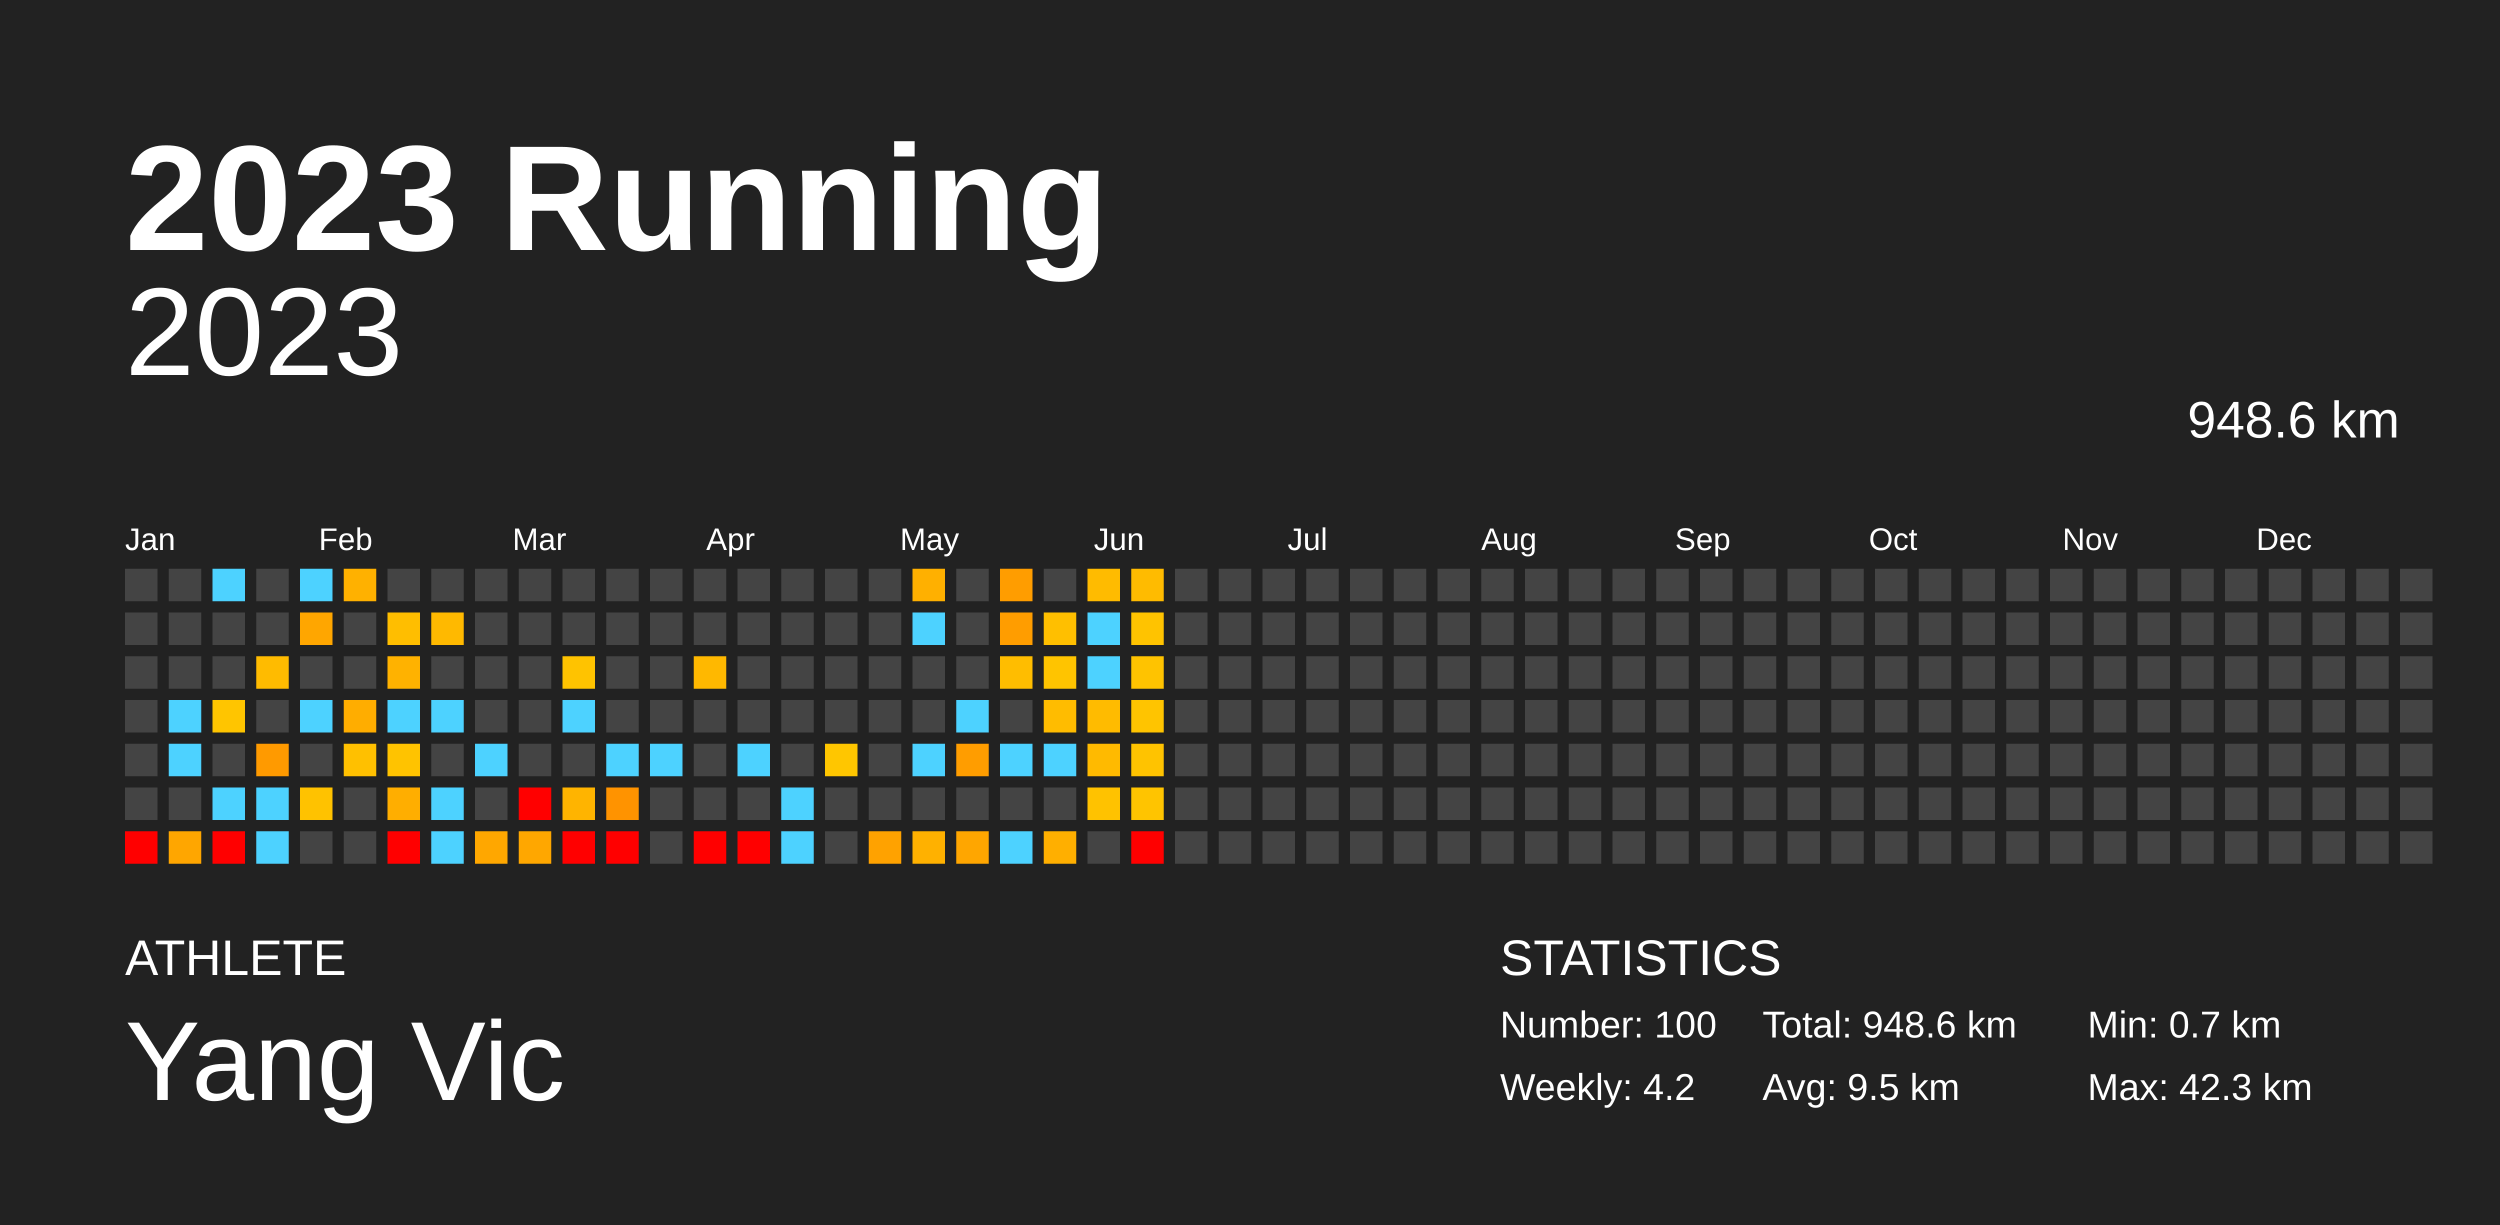
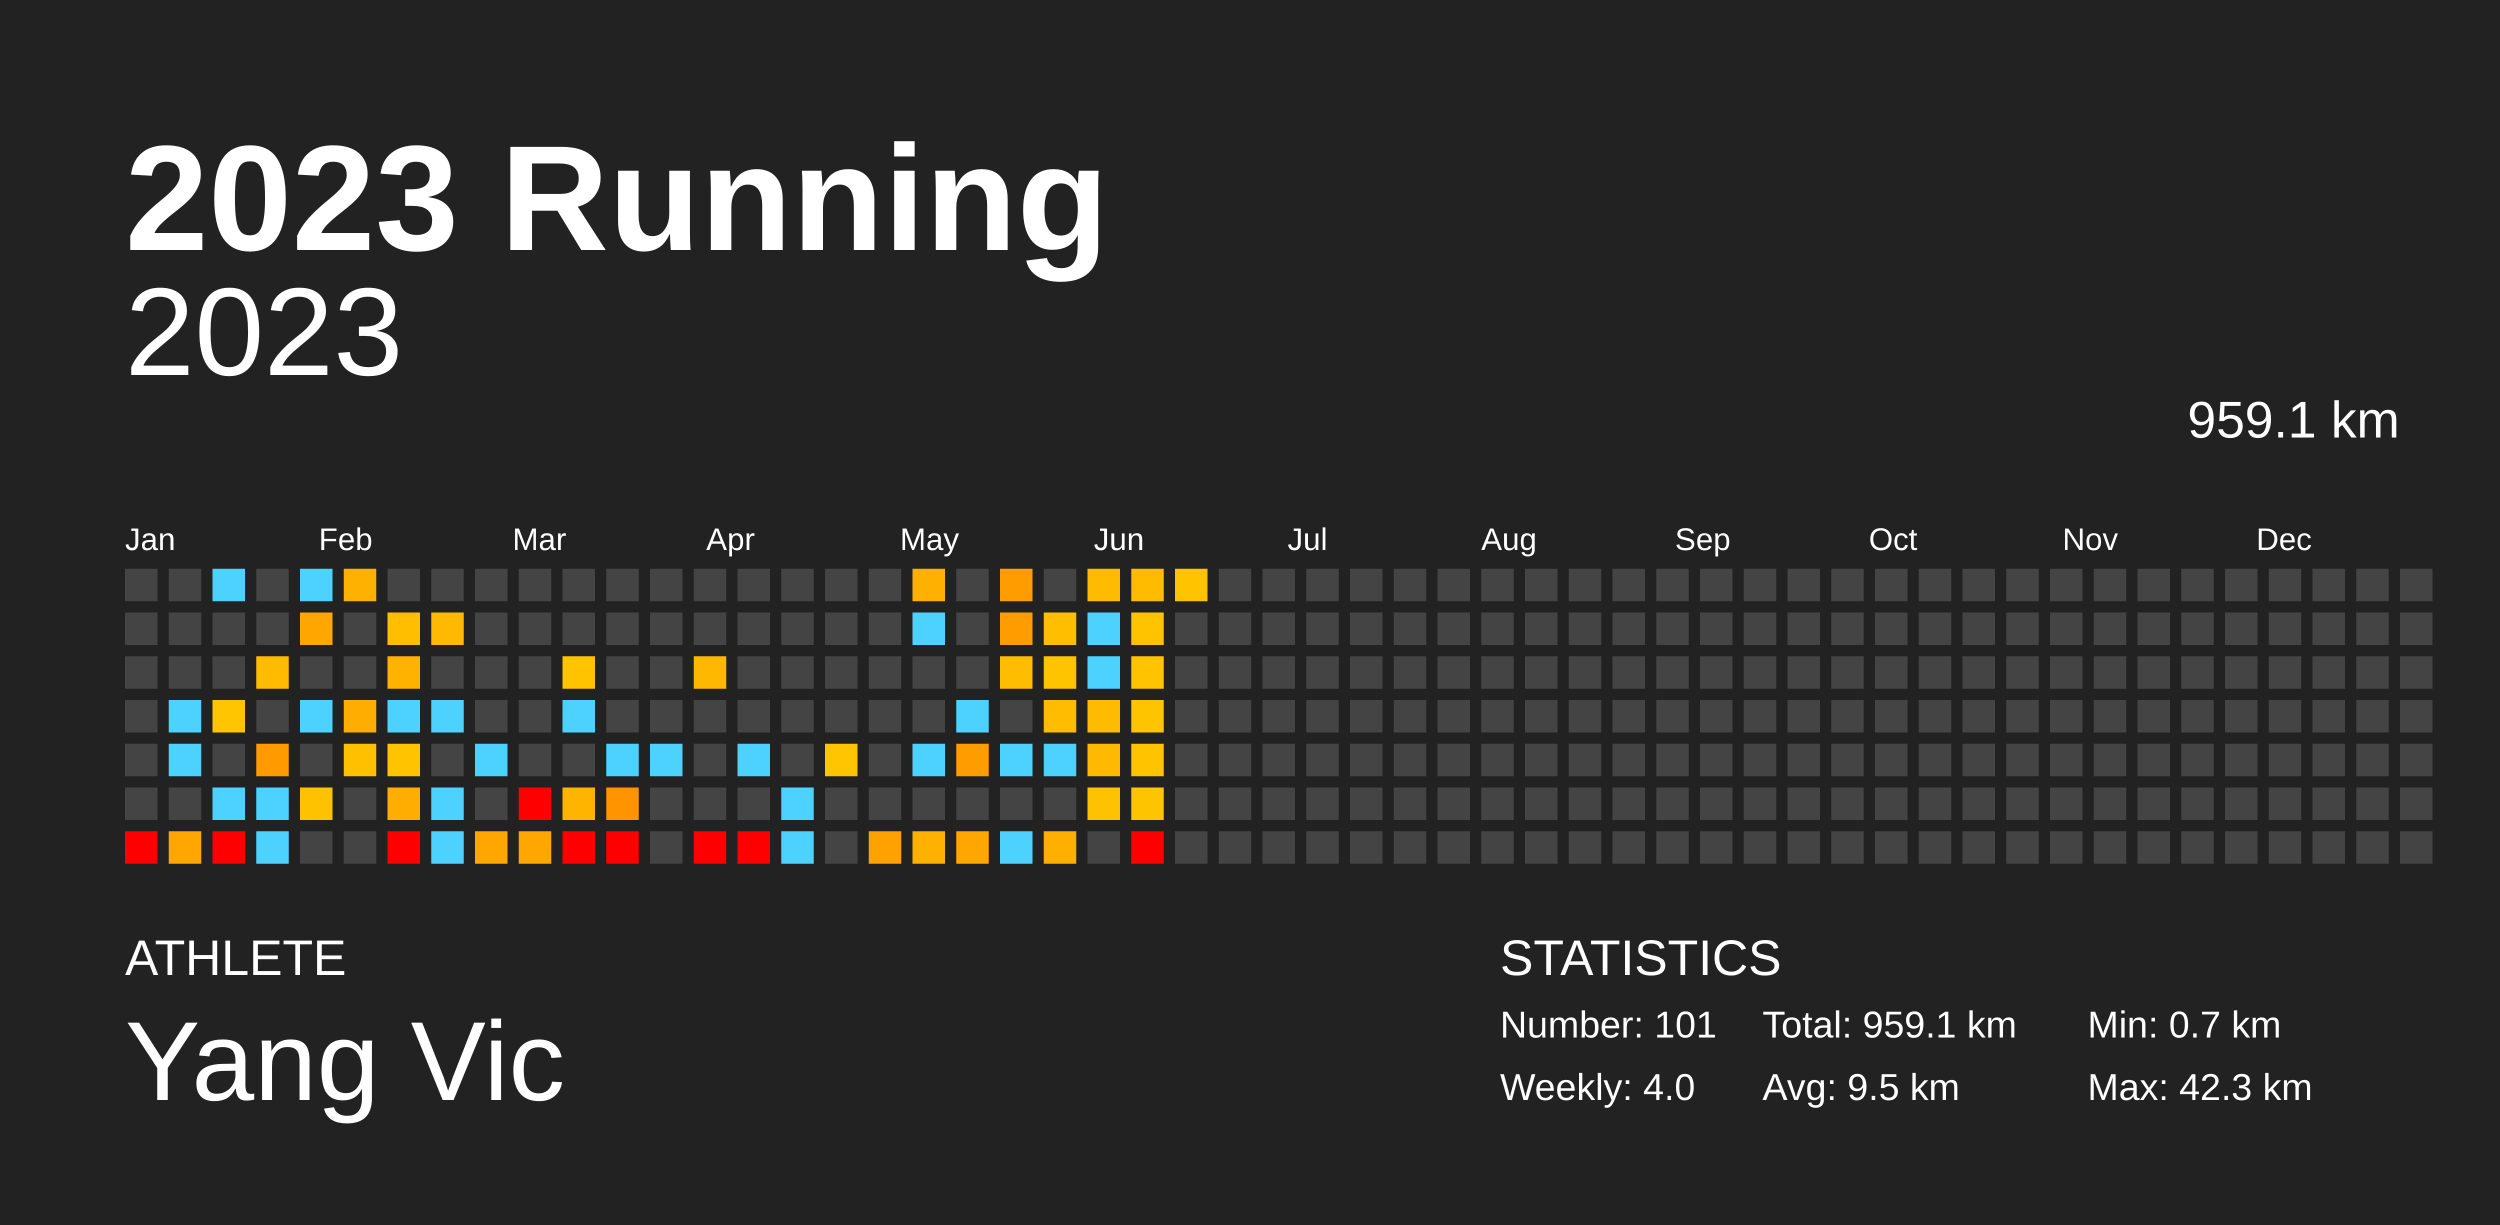
<svg xmlns="http://www.w3.org/2000/svg" baseProfile="full" height="98mm" version="1.1" viewBox="0,0,200,98" width="200mm">
  <defs />
  <rect fill="#222222" height="98" width="200" x="0" y="0" />
  <text fill="#FFFFFF" style="font-size:12px; font-family:Arial; font-weight:bold;" x="10" y="20">2023 Running</text>
  <text fill="#FFFFFF" style="font-size:4px; font-family:Arial" x="10" y="78">ATHLETE</text>
  <text fill="#FFFFFF" style="font-size:9px; font-family:Arial" x="10" y="88">Yang Vic</text>
  <text fill="#FFFFFF" style="font-size:4px; font-family:Arial" x="120" y="78">STATISTICS</text>
-   <text fill="#FFFFFF" style="font-size:3px; font-family:Arial" x="120" y="83">Number: 100</text>
-   <text fill="#FFFFFF" style="font-size:3px; font-family:Arial" x="120" y="88">Weekly: 4.2</text>
-   <text fill="#FFFFFF" style="font-size:3px; font-family:Arial" x="141" y="83">Total: 948.6 km</text>
+   <text fill="#FFFFFF" style="font-size:3px; font-family:Arial" x="120" y="83">Number: 101</text>
+   <text fill="#FFFFFF" style="font-size:3px; font-family:Arial" x="120" y="88">Weekly: 4.0</text>
+   <text fill="#FFFFFF" style="font-size:3px; font-family:Arial" x="141" y="83">Total: 959.1 km</text>
  <text fill="#FFFFFF" style="font-size:3px; font-family:Arial" x="141" y="88">Avg: 9.5 km</text>
  <text fill="#FFFFFF" style="font-size:3px; font-family:Arial" x="167" y="83">Min: 0.7 km</text>
  <text fill="#FFFFFF" style="font-size:3px; font-family:Arial" x="167" y="88">Max: 42.3 km</text>
  <text alignment-baseline="hanging" fill="#FFFFFF" style="font-size:10.0px; font-family:Arial;" x="10" y="30">2023</text>
-   <text alignment-baseline="hanging" fill="#FFFFFF" style="font-size:4.125px; font-family:Arial;" x="175" y="35">948.6 km</text>
+   <text alignment-baseline="hanging" fill="#FFFFFF" style="font-size:4.125px; font-family:Arial;" x="175" y="35">959.1 km</text>
  <text fill="#FFFFFF" style="font-size:2.5px; font-family:Arial" x="10.0" y="44">Jan</text>
  <text fill="#FFFFFF" style="font-size:2.5px; font-family:Arial" x="25.5" y="44">Feb</text>
  <text fill="#FFFFFF" style="font-size:2.5px; font-family:Arial" x="41.0" y="44">Mar</text>
  <text fill="#FFFFFF" style="font-size:2.5px; font-family:Arial" x="56.5" y="44">Apr</text>
  <text fill="#FFFFFF" style="font-size:2.5px; font-family:Arial" x="72.0" y="44">May</text>
  <text fill="#FFFFFF" style="font-size:2.5px; font-family:Arial" x="87.5" y="44">Jun</text>
  <text fill="#FFFFFF" style="font-size:2.5px; font-family:Arial" x="103.0" y="44">Jul</text>
  <text fill="#FFFFFF" style="font-size:2.5px; font-family:Arial" x="118.5" y="44">Aug</text>
  <text fill="#FFFFFF" style="font-size:2.5px; font-family:Arial" x="134.0" y="44">Sep</text>
  <text fill="#FFFFFF" style="font-size:2.5px; font-family:Arial" x="149.5" y="44">Oct</text>
  <text fill="#FFFFFF" style="font-size:2.5px; font-family:Arial" x="165.0" y="44">Nov</text>
  <text fill="#FFFFFF" style="font-size:2.5px; font-family:Arial" x="180.5" y="44">Dec</text>
  <rect fill="#444444" height="2.6" width="2.6" x="10.0" y="45.5" />
  <rect fill="#444444" height="2.6" width="2.6" x="10.0" y="49.0" />
  <rect fill="#444444" height="2.6" width="2.6" x="10.0" y="52.5" />
  <rect fill="#444444" height="2.6" width="2.6" x="10.0" y="56.0" />
  <rect fill="#444444" height="2.6" width="2.6" x="10.0" y="59.5" />
  <rect fill="#444444" height="2.6" width="2.6" x="10.0" y="63.0" />
  <rect fill="red" height="2.6" width="2.6" x="10.0" y="66.5" />
  <rect fill="#444444" height="2.6" width="2.6" x="13.5" y="45.5" />
  <rect fill="#444444" height="2.6" width="2.6" x="13.5" y="49.0" />
  <rect fill="#444444" height="2.6" width="2.6" x="13.5" y="52.5" />
  <rect fill="#4dd2ff" height="2.6" width="2.6" x="13.5" y="56.0" />
  <rect fill="#4dd2ff" height="2.6" width="2.6" x="13.5" y="59.5" />
  <rect fill="#444444" height="2.6" width="2.6" x="13.5" y="63.0" />
  <rect fill="#ffa600" height="2.6" width="2.6" x="13.5" y="66.5" />
  <rect fill="#4dd2ff" height="2.6" width="2.6" x="17.0" y="45.5" />
  <rect fill="#444444" height="2.6" width="2.6" x="17.0" y="49.0" />
  <rect fill="#444444" height="2.6" width="2.6" x="17.0" y="52.5" />
  <rect fill="#ffc500" height="2.6" width="2.6" x="17.0" y="56.0" />
  <rect fill="#444444" height="2.6" width="2.6" x="17.0" y="59.5" />
  <rect fill="#4dd2ff" height="2.6" width="2.6" x="17.0" y="63.0" />
  <rect fill="red" height="2.6" width="2.6" x="17.0" y="66.5" />
  <rect fill="#444444" height="2.6" width="2.6" x="20.5" y="45.5" />
  <rect fill="#444444" height="2.6" width="2.6" x="20.5" y="49.0" />
  <rect fill="#ffbb00" height="2.6" width="2.6" x="20.5" y="52.5" />
  <rect fill="#444444" height="2.6" width="2.6" x="20.5" y="56.0" />
  <rect fill="#ff9a00" height="2.6" width="2.6" x="20.5" y="59.5" />
  <rect fill="#4dd2ff" height="2.6" width="2.6" x="20.5" y="63.0" />
  <rect fill="#4dd2ff" height="2.6" width="2.6" x="20.5" y="66.5" />
  <rect fill="#4dd2ff" height="2.6" width="2.6" x="24.0" y="45.5" />
  <rect fill="#ffa600" height="2.6" width="2.6" x="24.0" y="49.0" />
  <rect fill="#444444" height="2.6" width="2.6" x="24.0" y="52.5" />
  <rect fill="#4dd2ff" height="2.6" width="2.6" x="24.0" y="56.0" />
  <rect fill="#444444" height="2.6" width="2.6" x="24.0" y="59.5" />
  <rect fill="#ffc200" height="2.6" width="2.6" x="24.0" y="63.0" />
  <rect fill="#444444" height="2.6" width="2.6" x="24.0" y="66.5" />
  <rect fill="#ffb100" height="2.6" width="2.6" x="27.5" y="45.5" />
  <rect fill="#444444" height="2.6" width="2.6" x="27.5" y="49.0" />
  <rect fill="#444444" height="2.6" width="2.6" x="27.5" y="52.5" />
  <rect fill="#ffad00" height="2.6" width="2.6" x="27.5" y="56.0" />
  <rect fill="#ffc000" height="2.6" width="2.6" x="27.5" y="59.5" />
  <rect fill="#444444" height="2.6" width="2.6" x="27.5" y="63.0" />
  <rect fill="#444444" height="2.6" width="2.6" x="27.5" y="66.5" />
  <rect fill="#444444" height="2.6" width="2.6" x="31.0" y="45.5" />
  <rect fill="#ffbe00" height="2.6" width="2.6" x="31.0" y="49.0" />
  <rect fill="#ffb200" height="2.6" width="2.6" x="31.0" y="52.5" />
  <rect fill="#4dd2ff" height="2.6" width="2.6" x="31.0" y="56.0" />
  <rect fill="#ffc300" height="2.6" width="2.6" x="31.0" y="59.5" />
  <rect fill="#ffae00" height="2.6" width="2.6" x="31.0" y="63.0" />
  <rect fill="red" height="2.6" width="2.6" x="31.0" y="66.5" />
  <rect fill="#444444" height="2.6" width="2.6" x="34.5" y="45.5" />
  <rect fill="#ffb900" height="2.6" width="2.6" x="34.5" y="49.0" />
  <rect fill="#444444" height="2.6" width="2.6" x="34.5" y="52.5" />
  <rect fill="#4dd2ff" height="2.6" width="2.6" x="34.5" y="56.0" />
  <rect fill="#444444" height="2.6" width="2.6" x="34.5" y="59.5" />
  <rect fill="#4dd2ff" height="2.6" width="2.6" x="34.5" y="63.0" />
  <rect fill="#4dd2ff" height="2.6" width="2.6" x="34.5" y="66.5" />
  <rect fill="#444444" height="2.6" width="2.6" x="38.0" y="45.5" />
  <rect fill="#444444" height="2.6" width="2.6" x="38.0" y="49.0" />
  <rect fill="#444444" height="2.6" width="2.6" x="38.0" y="52.5" />
  <rect fill="#444444" height="2.6" width="2.6" x="38.0" y="56.0" />
  <rect fill="#4dd2ff" height="2.6" width="2.6" x="38.0" y="59.5" />
  <rect fill="#444444" height="2.6" width="2.6" x="38.0" y="63.0" />
  <rect fill="#ffa700" height="2.6" width="2.6" x="38.0" y="66.5" />
  <rect fill="#444444" height="2.6" width="2.6" x="41.5" y="45.5" />
  <rect fill="#444444" height="2.6" width="2.6" x="41.5" y="49.0" />
  <rect fill="#444444" height="2.6" width="2.6" x="41.5" y="52.5" />
  <rect fill="#444444" height="2.6" width="2.6" x="41.5" y="56.0" />
  <rect fill="#444444" height="2.6" width="2.6" x="41.5" y="59.5" />
  <rect fill="red" height="2.6" width="2.6" x="41.5" y="63.0" />
  <rect fill="#ffa700" height="2.6" width="2.6" x="41.5" y="66.5" />
  <rect fill="#444444" height="2.6" width="2.6" x="45.0" y="45.5" />
  <rect fill="#444444" height="2.6" width="2.6" x="45.0" y="49.0" />
  <rect fill="#ffc300" height="2.6" width="2.6" x="45.0" y="52.5" />
  <rect fill="#4dd2ff" height="2.6" width="2.6" x="45.0" y="56.0" />
  <rect fill="#444444" height="2.6" width="2.6" x="45.0" y="59.5" />
  <rect fill="#ffb400" height="2.6" width="2.6" x="45.0" y="63.0" />
  <rect fill="red" height="2.6" width="2.6" x="45.0" y="66.5" />
  <rect fill="#444444" height="2.6" width="2.6" x="48.5" y="45.5" />
  <rect fill="#444444" height="2.6" width="2.6" x="48.5" y="49.0" />
  <rect fill="#444444" height="2.6" width="2.6" x="48.5" y="52.5" />
  <rect fill="#444444" height="2.6" width="2.6" x="48.5" y="56.0" />
  <rect fill="#4dd2ff" height="2.6" width="2.6" x="48.5" y="59.5" />
  <rect fill="#ff9300" height="2.6" width="2.6" x="48.5" y="63.0" />
  <rect fill="red" height="2.6" width="2.6" x="48.5" y="66.5" />
  <rect fill="#444444" height="2.6" width="2.6" x="52.0" y="45.5" />
  <rect fill="#444444" height="2.6" width="2.6" x="52.0" y="49.0" />
  <rect fill="#444444" height="2.6" width="2.6" x="52.0" y="52.5" />
  <rect fill="#444444" height="2.6" width="2.6" x="52.0" y="56.0" />
  <rect fill="#4dd2ff" height="2.6" width="2.6" x="52.0" y="59.5" />
  <rect fill="#444444" height="2.6" width="2.6" x="52.0" y="63.0" />
  <rect fill="#444444" height="2.6" width="2.6" x="52.0" y="66.5" />
  <rect fill="#444444" height="2.6" width="2.6" x="55.5" y="45.5" />
  <rect fill="#444444" height="2.6" width="2.6" x="55.5" y="49.0" />
  <rect fill="#ffb800" height="2.6" width="2.6" x="55.5" y="52.5" />
  <rect fill="#444444" height="2.6" width="2.6" x="55.5" y="56.0" />
  <rect fill="#444444" height="2.6" width="2.6" x="55.5" y="59.5" />
  <rect fill="#444444" height="2.6" width="2.6" x="55.5" y="63.0" />
  <rect fill="red" height="2.6" width="2.6" x="55.5" y="66.5" />
  <rect fill="#444444" height="2.6" width="2.6" x="59.0" y="45.5" />
  <rect fill="#444444" height="2.6" width="2.6" x="59.0" y="49.0" />
  <rect fill="#444444" height="2.6" width="2.6" x="59.0" y="52.5" />
  <rect fill="#444444" height="2.6" width="2.6" x="59.0" y="56.0" />
  <rect fill="#4dd2ff" height="2.6" width="2.6" x="59.0" y="59.5" />
  <rect fill="#444444" height="2.6" width="2.6" x="59.0" y="63.0" />
  <rect fill="red" height="2.6" width="2.6" x="59.0" y="66.5" />
  <rect fill="#444444" height="2.6" width="2.6" x="62.5" y="45.5" />
  <rect fill="#444444" height="2.6" width="2.6" x="62.5" y="49.0" />
  <rect fill="#444444" height="2.6" width="2.6" x="62.5" y="52.5" />
  <rect fill="#444444" height="2.6" width="2.6" x="62.5" y="56.0" />
  <rect fill="#444444" height="2.6" width="2.6" x="62.5" y="59.5" />
  <rect fill="#4dd2ff" height="2.6" width="2.6" x="62.5" y="63.0" />
  <rect fill="#4dd2ff" height="2.6" width="2.6" x="62.5" y="66.5" />
  <rect fill="#444444" height="2.6" width="2.6" x="66.0" y="45.5" />
  <rect fill="#444444" height="2.6" width="2.6" x="66.0" y="49.0" />
  <rect fill="#444444" height="2.6" width="2.6" x="66.0" y="52.5" />
  <rect fill="#444444" height="2.6" width="2.6" x="66.0" y="56.0" />
  <rect fill="#ffc600" height="2.6" width="2.6" x="66.0" y="59.5" />
  <rect fill="#444444" height="2.6" width="2.6" x="66.0" y="63.0" />
  <rect fill="#444444" height="2.6" width="2.6" x="66.0" y="66.5" />
  <rect fill="#444444" height="2.6" width="2.6" x="69.5" y="45.5" />
  <rect fill="#444444" height="2.6" width="2.6" x="69.5" y="49.0" />
  <rect fill="#444444" height="2.6" width="2.6" x="69.5" y="52.5" />
  <rect fill="#444444" height="2.6" width="2.6" x="69.5" y="56.0" />
  <rect fill="#444444" height="2.6" width="2.6" x="69.5" y="59.5" />
  <rect fill="#444444" height="2.6" width="2.6" x="69.5" y="63.0" />
  <rect fill="#ffa200" height="2.6" width="2.6" x="69.5" y="66.5" />
  <rect fill="#ffb000" height="2.6" width="2.6" x="73.0" y="45.5" />
  <rect fill="#4dd2ff" height="2.6" width="2.6" x="73.0" y="49.0" />
  <rect fill="#444444" height="2.6" width="2.6" x="73.0" y="52.5" />
  <rect fill="#444444" height="2.6" width="2.6" x="73.0" y="56.0" />
  <rect fill="#4dd2ff" height="2.6" width="2.6" x="73.0" y="59.5" />
  <rect fill="#444444" height="2.6" width="2.6" x="73.0" y="63.0" />
  <rect fill="#ffb100" height="2.6" width="2.6" x="73.0" y="66.5" />
  <rect fill="#444444" height="2.6" width="2.6" x="76.5" y="45.5" />
  <rect fill="#444444" height="2.6" width="2.6" x="76.5" y="49.0" />
  <rect fill="#444444" height="2.6" width="2.6" x="76.5" y="52.5" />
  <rect fill="#4dd2ff" height="2.6" width="2.6" x="76.5" y="56.0" />
  <rect fill="#ff9d00" height="2.6" width="2.6" x="76.5" y="59.5" />
  <rect fill="#444444" height="2.6" width="2.6" x="76.5" y="63.0" />
  <rect fill="#ffa600" height="2.6" width="2.6" x="76.5" y="66.5" />
  <rect fill="#ff9d00" height="2.6" width="2.6" x="80.0" y="45.5" />
  <rect fill="#ff9d00" height="2.6" width="2.6" x="80.0" y="49.0" />
  <rect fill="#ffbd00" height="2.6" width="2.6" x="80.0" y="52.5" />
  <rect fill="#444444" height="2.6" width="2.6" x="80.0" y="56.0" />
  <rect fill="#4dd2ff" height="2.6" width="2.6" x="80.0" y="59.5" />
  <rect fill="#444444" height="2.6" width="2.6" x="80.0" y="63.0" />
  <rect fill="#4dd2ff" height="2.6" width="2.6" x="80.0" y="66.5" />
  <rect fill="#444444" height="2.6" width="2.6" x="83.5" y="45.5" />
  <rect fill="#ffbf00" height="2.6" width="2.6" x="83.5" y="49.0" />
  <rect fill="#ffc400" height="2.6" width="2.6" x="83.5" y="52.5" />
  <rect fill="#ffbc00" height="2.6" width="2.6" x="83.5" y="56.0" />
  <rect fill="#4dd2ff" height="2.6" width="2.6" x="83.5" y="59.5" />
  <rect fill="#444444" height="2.6" width="2.6" x="83.5" y="63.0" />
  <rect fill="#ffaf00" height="2.6" width="2.6" x="83.5" y="66.5" />
  <rect fill="#ffbb00" height="2.6" width="2.6" x="87.0" y="45.5" />
  <rect fill="#4dd2ff" height="2.6" width="2.6" x="87.0" y="49.0" />
  <rect fill="#4dd2ff" height="2.6" width="2.6" x="87.0" y="52.5" />
  <rect fill="#ffbb00" height="2.6" width="2.6" x="87.0" y="56.0" />
  <rect fill="#ffba00" height="2.6" width="2.6" x="87.0" y="59.5" />
  <rect fill="#ffc200" height="2.6" width="2.6" x="87.0" y="63.0" />
  <rect fill="#444444" height="2.6" width="2.6" x="87.0" y="66.5" />
  <rect fill="#ffbb00" height="2.6" width="2.6" x="90.5" y="45.5" />
  <rect fill="#ffc300" height="2.6" width="2.6" x="90.5" y="49.0" />
  <rect fill="#ffc300" height="2.6" width="2.6" x="90.5" y="52.5" />
  <rect fill="#ffc400" height="2.6" width="2.6" x="90.5" y="56.0" />
  <rect fill="#ffc300" height="2.6" width="2.6" x="90.5" y="59.5" />
  <rect fill="#ffc400" height="2.6" width="2.6" x="90.5" y="63.0" />
  <rect fill="red" height="2.6" width="2.6" x="90.5" y="66.5" />
-   <rect fill="#444444" height="2.6" width="2.6" x="94.0" y="45.5" />
+   <rect fill="#ffc300" height="2.6" width="2.6" x="94.0" y="45.5" />
  <rect fill="#444444" height="2.6" width="2.6" x="94.0" y="49.0" />
  <rect fill="#444444" height="2.6" width="2.6" x="94.0" y="52.5" />
  <rect fill="#444444" height="2.6" width="2.6" x="94.0" y="56.0" />
  <rect fill="#444444" height="2.6" width="2.6" x="94.0" y="59.5" />
  <rect fill="#444444" height="2.6" width="2.6" x="94.0" y="63.0" />
  <rect fill="#444444" height="2.6" width="2.6" x="94.0" y="66.5" />
  <rect fill="#444444" height="2.6" width="2.6" x="97.5" y="45.5" />
  <rect fill="#444444" height="2.6" width="2.6" x="97.5" y="49.0" />
  <rect fill="#444444" height="2.6" width="2.6" x="97.5" y="52.5" />
  <rect fill="#444444" height="2.6" width="2.6" x="97.5" y="56.0" />
  <rect fill="#444444" height="2.6" width="2.6" x="97.5" y="59.5" />
  <rect fill="#444444" height="2.6" width="2.6" x="97.5" y="63.0" />
  <rect fill="#444444" height="2.6" width="2.6" x="97.5" y="66.5" />
  <rect fill="#444444" height="2.6" width="2.6" x="101.0" y="45.5" />
  <rect fill="#444444" height="2.6" width="2.6" x="101.0" y="49.0" />
  <rect fill="#444444" height="2.6" width="2.6" x="101.0" y="52.5" />
  <rect fill="#444444" height="2.6" width="2.6" x="101.0" y="56.0" />
  <rect fill="#444444" height="2.6" width="2.6" x="101.0" y="59.5" />
  <rect fill="#444444" height="2.6" width="2.6" x="101.0" y="63.0" />
  <rect fill="#444444" height="2.6" width="2.6" x="101.0" y="66.5" />
  <rect fill="#444444" height="2.6" width="2.6" x="104.5" y="45.5" />
  <rect fill="#444444" height="2.6" width="2.6" x="104.5" y="49.0" />
  <rect fill="#444444" height="2.6" width="2.6" x="104.5" y="52.5" />
  <rect fill="#444444" height="2.6" width="2.6" x="104.5" y="56.0" />
  <rect fill="#444444" height="2.6" width="2.6" x="104.5" y="59.5" />
  <rect fill="#444444" height="2.6" width="2.6" x="104.5" y="63.0" />
  <rect fill="#444444" height="2.6" width="2.6" x="104.5" y="66.5" />
  <rect fill="#444444" height="2.6" width="2.6" x="108.0" y="45.5" />
  <rect fill="#444444" height="2.6" width="2.6" x="108.0" y="49.0" />
  <rect fill="#444444" height="2.6" width="2.6" x="108.0" y="52.5" />
  <rect fill="#444444" height="2.6" width="2.6" x="108.0" y="56.0" />
  <rect fill="#444444" height="2.6" width="2.6" x="108.0" y="59.5" />
  <rect fill="#444444" height="2.6" width="2.6" x="108.0" y="63.0" />
  <rect fill="#444444" height="2.6" width="2.6" x="108.0" y="66.5" />
  <rect fill="#444444" height="2.6" width="2.6" x="111.5" y="45.5" />
  <rect fill="#444444" height="2.6" width="2.6" x="111.5" y="49.0" />
  <rect fill="#444444" height="2.6" width="2.6" x="111.5" y="52.5" />
  <rect fill="#444444" height="2.6" width="2.6" x="111.5" y="56.0" />
  <rect fill="#444444" height="2.6" width="2.6" x="111.5" y="59.5" />
  <rect fill="#444444" height="2.6" width="2.6" x="111.5" y="63.0" />
  <rect fill="#444444" height="2.6" width="2.6" x="111.5" y="66.5" />
  <rect fill="#444444" height="2.6" width="2.6" x="115.0" y="45.5" />
  <rect fill="#444444" height="2.6" width="2.6" x="115.0" y="49.0" />
  <rect fill="#444444" height="2.6" width="2.6" x="115.0" y="52.5" />
  <rect fill="#444444" height="2.6" width="2.6" x="115.0" y="56.0" />
  <rect fill="#444444" height="2.6" width="2.6" x="115.0" y="59.5" />
  <rect fill="#444444" height="2.6" width="2.6" x="115.0" y="63.0" />
  <rect fill="#444444" height="2.6" width="2.6" x="115.0" y="66.5" />
  <rect fill="#444444" height="2.6" width="2.6" x="118.5" y="45.5" />
  <rect fill="#444444" height="2.6" width="2.6" x="118.5" y="49.0" />
  <rect fill="#444444" height="2.6" width="2.6" x="118.5" y="52.5" />
  <rect fill="#444444" height="2.6" width="2.6" x="118.5" y="56.0" />
  <rect fill="#444444" height="2.6" width="2.6" x="118.5" y="59.5" />
  <rect fill="#444444" height="2.6" width="2.6" x="118.5" y="63.0" />
  <rect fill="#444444" height="2.6" width="2.6" x="118.5" y="66.5" />
  <rect fill="#444444" height="2.6" width="2.6" x="122.0" y="45.5" />
  <rect fill="#444444" height="2.6" width="2.6" x="122.0" y="49.0" />
  <rect fill="#444444" height="2.6" width="2.6" x="122.0" y="52.5" />
  <rect fill="#444444" height="2.6" width="2.6" x="122.0" y="56.0" />
  <rect fill="#444444" height="2.6" width="2.6" x="122.0" y="59.5" />
  <rect fill="#444444" height="2.6" width="2.6" x="122.0" y="63.0" />
  <rect fill="#444444" height="2.6" width="2.6" x="122.0" y="66.5" />
  <rect fill="#444444" height="2.6" width="2.6" x="125.5" y="45.5" />
  <rect fill="#444444" height="2.6" width="2.6" x="125.5" y="49.0" />
  <rect fill="#444444" height="2.6" width="2.6" x="125.5" y="52.5" />
  <rect fill="#444444" height="2.6" width="2.6" x="125.5" y="56.0" />
  <rect fill="#444444" height="2.6" width="2.6" x="125.5" y="59.5" />
  <rect fill="#444444" height="2.6" width="2.6" x="125.5" y="63.0" />
  <rect fill="#444444" height="2.6" width="2.6" x="125.5" y="66.5" />
  <rect fill="#444444" height="2.6" width="2.6" x="129.0" y="45.5" />
  <rect fill="#444444" height="2.6" width="2.6" x="129.0" y="49.0" />
  <rect fill="#444444" height="2.6" width="2.6" x="129.0" y="52.5" />
  <rect fill="#444444" height="2.6" width="2.6" x="129.0" y="56.0" />
  <rect fill="#444444" height="2.6" width="2.6" x="129.0" y="59.5" />
  <rect fill="#444444" height="2.6" width="2.6" x="129.0" y="63.0" />
  <rect fill="#444444" height="2.6" width="2.6" x="129.0" y="66.5" />
  <rect fill="#444444" height="2.6" width="2.6" x="132.5" y="45.5" />
  <rect fill="#444444" height="2.6" width="2.6" x="132.5" y="49.0" />
  <rect fill="#444444" height="2.6" width="2.6" x="132.5" y="52.5" />
  <rect fill="#444444" height="2.6" width="2.6" x="132.5" y="56.0" />
  <rect fill="#444444" height="2.6" width="2.6" x="132.5" y="59.5" />
  <rect fill="#444444" height="2.6" width="2.6" x="132.5" y="63.0" />
  <rect fill="#444444" height="2.6" width="2.6" x="132.5" y="66.5" />
  <rect fill="#444444" height="2.6" width="2.6" x="136.0" y="45.5" />
  <rect fill="#444444" height="2.6" width="2.6" x="136.0" y="49.0" />
  <rect fill="#444444" height="2.6" width="2.6" x="136.0" y="52.5" />
  <rect fill="#444444" height="2.6" width="2.6" x="136.0" y="56.0" />
  <rect fill="#444444" height="2.6" width="2.6" x="136.0" y="59.5" />
  <rect fill="#444444" height="2.6" width="2.6" x="136.0" y="63.0" />
  <rect fill="#444444" height="2.6" width="2.6" x="136.0" y="66.5" />
  <rect fill="#444444" height="2.6" width="2.6" x="139.5" y="45.5" />
  <rect fill="#444444" height="2.6" width="2.6" x="139.5" y="49.0" />
  <rect fill="#444444" height="2.6" width="2.6" x="139.5" y="52.5" />
  <rect fill="#444444" height="2.6" width="2.6" x="139.5" y="56.0" />
  <rect fill="#444444" height="2.6" width="2.6" x="139.5" y="59.5" />
  <rect fill="#444444" height="2.6" width="2.6" x="139.5" y="63.0" />
  <rect fill="#444444" height="2.6" width="2.6" x="139.5" y="66.5" />
  <rect fill="#444444" height="2.6" width="2.6" x="143.0" y="45.5" />
  <rect fill="#444444" height="2.6" width="2.6" x="143.0" y="49.0" />
  <rect fill="#444444" height="2.6" width="2.6" x="143.0" y="52.5" />
  <rect fill="#444444" height="2.6" width="2.6" x="143.0" y="56.0" />
  <rect fill="#444444" height="2.6" width="2.6" x="143.0" y="59.5" />
  <rect fill="#444444" height="2.6" width="2.6" x="143.0" y="63.0" />
  <rect fill="#444444" height="2.6" width="2.6" x="143.0" y="66.5" />
  <rect fill="#444444" height="2.6" width="2.6" x="146.5" y="45.5" />
  <rect fill="#444444" height="2.6" width="2.6" x="146.5" y="49.0" />
  <rect fill="#444444" height="2.6" width="2.6" x="146.5" y="52.5" />
  <rect fill="#444444" height="2.6" width="2.6" x="146.5" y="56.0" />
  <rect fill="#444444" height="2.6" width="2.6" x="146.5" y="59.5" />
  <rect fill="#444444" height="2.6" width="2.6" x="146.5" y="63.0" />
  <rect fill="#444444" height="2.6" width="2.6" x="146.5" y="66.5" />
  <rect fill="#444444" height="2.6" width="2.6" x="150.0" y="45.5" />
  <rect fill="#444444" height="2.6" width="2.6" x="150.0" y="49.0" />
  <rect fill="#444444" height="2.6" width="2.6" x="150.0" y="52.5" />
  <rect fill="#444444" height="2.6" width="2.6" x="150.0" y="56.0" />
  <rect fill="#444444" height="2.6" width="2.6" x="150.0" y="59.5" />
  <rect fill="#444444" height="2.6" width="2.6" x="150.0" y="63.0" />
  <rect fill="#444444" height="2.6" width="2.6" x="150.0" y="66.5" />
  <rect fill="#444444" height="2.6" width="2.6" x="153.5" y="45.5" />
  <rect fill="#444444" height="2.6" width="2.6" x="153.5" y="49.0" />
  <rect fill="#444444" height="2.6" width="2.6" x="153.5" y="52.5" />
  <rect fill="#444444" height="2.6" width="2.6" x="153.5" y="56.0" />
  <rect fill="#444444" height="2.6" width="2.6" x="153.5" y="59.5" />
  <rect fill="#444444" height="2.6" width="2.6" x="153.5" y="63.0" />
  <rect fill="#444444" height="2.6" width="2.6" x="153.5" y="66.5" />
  <rect fill="#444444" height="2.6" width="2.6" x="157.0" y="45.5" />
  <rect fill="#444444" height="2.6" width="2.6" x="157.0" y="49.0" />
  <rect fill="#444444" height="2.6" width="2.6" x="157.0" y="52.5" />
  <rect fill="#444444" height="2.6" width="2.6" x="157.0" y="56.0" />
  <rect fill="#444444" height="2.6" width="2.6" x="157.0" y="59.5" />
  <rect fill="#444444" height="2.6" width="2.6" x="157.0" y="63.0" />
  <rect fill="#444444" height="2.6" width="2.6" x="157.0" y="66.5" />
  <rect fill="#444444" height="2.6" width="2.6" x="160.5" y="45.5" />
  <rect fill="#444444" height="2.6" width="2.6" x="160.5" y="49.0" />
  <rect fill="#444444" height="2.6" width="2.6" x="160.5" y="52.5" />
  <rect fill="#444444" height="2.6" width="2.6" x="160.5" y="56.0" />
  <rect fill="#444444" height="2.6" width="2.6" x="160.5" y="59.5" />
  <rect fill="#444444" height="2.6" width="2.6" x="160.5" y="63.0" />
  <rect fill="#444444" height="2.6" width="2.6" x="160.5" y="66.5" />
  <rect fill="#444444" height="2.6" width="2.6" x="164.0" y="45.5" />
  <rect fill="#444444" height="2.6" width="2.6" x="164.0" y="49.0" />
  <rect fill="#444444" height="2.6" width="2.6" x="164.0" y="52.5" />
  <rect fill="#444444" height="2.6" width="2.6" x="164.0" y="56.0" />
  <rect fill="#444444" height="2.6" width="2.6" x="164.0" y="59.5" />
  <rect fill="#444444" height="2.6" width="2.6" x="164.0" y="63.0" />
  <rect fill="#444444" height="2.6" width="2.6" x="164.0" y="66.5" />
  <rect fill="#444444" height="2.6" width="2.6" x="167.5" y="45.5" />
  <rect fill="#444444" height="2.6" width="2.6" x="167.5" y="49.0" />
  <rect fill="#444444" height="2.6" width="2.6" x="167.5" y="52.5" />
  <rect fill="#444444" height="2.6" width="2.6" x="167.5" y="56.0" />
  <rect fill="#444444" height="2.6" width="2.6" x="167.5" y="59.5" />
  <rect fill="#444444" height="2.6" width="2.6" x="167.5" y="63.0" />
  <rect fill="#444444" height="2.6" width="2.6" x="167.5" y="66.5" />
  <rect fill="#444444" height="2.6" width="2.6" x="171.0" y="45.5" />
  <rect fill="#444444" height="2.6" width="2.6" x="171.0" y="49.0" />
  <rect fill="#444444" height="2.6" width="2.6" x="171.0" y="52.5" />
  <rect fill="#444444" height="2.6" width="2.6" x="171.0" y="56.0" />
  <rect fill="#444444" height="2.6" width="2.6" x="171.0" y="59.5" />
  <rect fill="#444444" height="2.6" width="2.6" x="171.0" y="63.0" />
  <rect fill="#444444" height="2.6" width="2.6" x="171.0" y="66.5" />
  <rect fill="#444444" height="2.6" width="2.6" x="174.5" y="45.5" />
  <rect fill="#444444" height="2.6" width="2.6" x="174.5" y="49.0" />
  <rect fill="#444444" height="2.6" width="2.6" x="174.5" y="52.5" />
  <rect fill="#444444" height="2.6" width="2.6" x="174.5" y="56.0" />
  <rect fill="#444444" height="2.6" width="2.6" x="174.5" y="59.5" />
  <rect fill="#444444" height="2.6" width="2.6" x="174.5" y="63.0" />
  <rect fill="#444444" height="2.6" width="2.6" x="174.5" y="66.5" />
  <rect fill="#444444" height="2.6" width="2.6" x="178.0" y="45.5" />
  <rect fill="#444444" height="2.6" width="2.6" x="178.0" y="49.0" />
  <rect fill="#444444" height="2.6" width="2.6" x="178.0" y="52.5" />
  <rect fill="#444444" height="2.6" width="2.6" x="178.0" y="56.0" />
  <rect fill="#444444" height="2.6" width="2.6" x="178.0" y="59.5" />
  <rect fill="#444444" height="2.6" width="2.6" x="178.0" y="63.0" />
  <rect fill="#444444" height="2.6" width="2.6" x="178.0" y="66.5" />
  <rect fill="#444444" height="2.6" width="2.6" x="181.5" y="45.5" />
  <rect fill="#444444" height="2.6" width="2.6" x="181.5" y="49.0" />
  <rect fill="#444444" height="2.6" width="2.6" x="181.5" y="52.5" />
  <rect fill="#444444" height="2.6" width="2.6" x="181.5" y="56.0" />
  <rect fill="#444444" height="2.6" width="2.6" x="181.5" y="59.5" />
  <rect fill="#444444" height="2.6" width="2.6" x="181.5" y="63.0" />
  <rect fill="#444444" height="2.6" width="2.6" x="181.5" y="66.5" />
  <rect fill="#444444" height="2.6" width="2.6" x="185.0" y="45.5" />
  <rect fill="#444444" height="2.6" width="2.6" x="185.0" y="49.0" />
  <rect fill="#444444" height="2.6" width="2.6" x="185.0" y="52.5" />
  <rect fill="#444444" height="2.6" width="2.6" x="185.0" y="56.0" />
  <rect fill="#444444" height="2.6" width="2.6" x="185.0" y="59.5" />
  <rect fill="#444444" height="2.6" width="2.6" x="185.0" y="63.0" />
  <rect fill="#444444" height="2.6" width="2.6" x="185.0" y="66.5" />
  <rect fill="#444444" height="2.6" width="2.6" x="188.5" y="45.5" />
  <rect fill="#444444" height="2.6" width="2.6" x="188.5" y="49.0" />
  <rect fill="#444444" height="2.6" width="2.6" x="188.5" y="52.5" />
  <rect fill="#444444" height="2.6" width="2.6" x="188.5" y="56.0" />
  <rect fill="#444444" height="2.6" width="2.6" x="188.5" y="59.5" />
  <rect fill="#444444" height="2.6" width="2.6" x="188.5" y="63.0" />
  <rect fill="#444444" height="2.6" width="2.6" x="188.5" y="66.5" />
  <rect fill="#444444" height="2.6" width="2.6" x="192.0" y="45.5" />
  <rect fill="#444444" height="2.6" width="2.6" x="192.0" y="49.0" />
  <rect fill="#444444" height="2.6" width="2.6" x="192.0" y="52.5" />
  <rect fill="#444444" height="2.6" width="2.6" x="192.0" y="56.0" />
  <rect fill="#444444" height="2.6" width="2.6" x="192.0" y="59.5" />
  <rect fill="#444444" height="2.6" width="2.6" x="192.0" y="63.0" />
  <rect fill="#444444" height="2.6" width="2.6" x="192.0" y="66.5" />
</svg>
